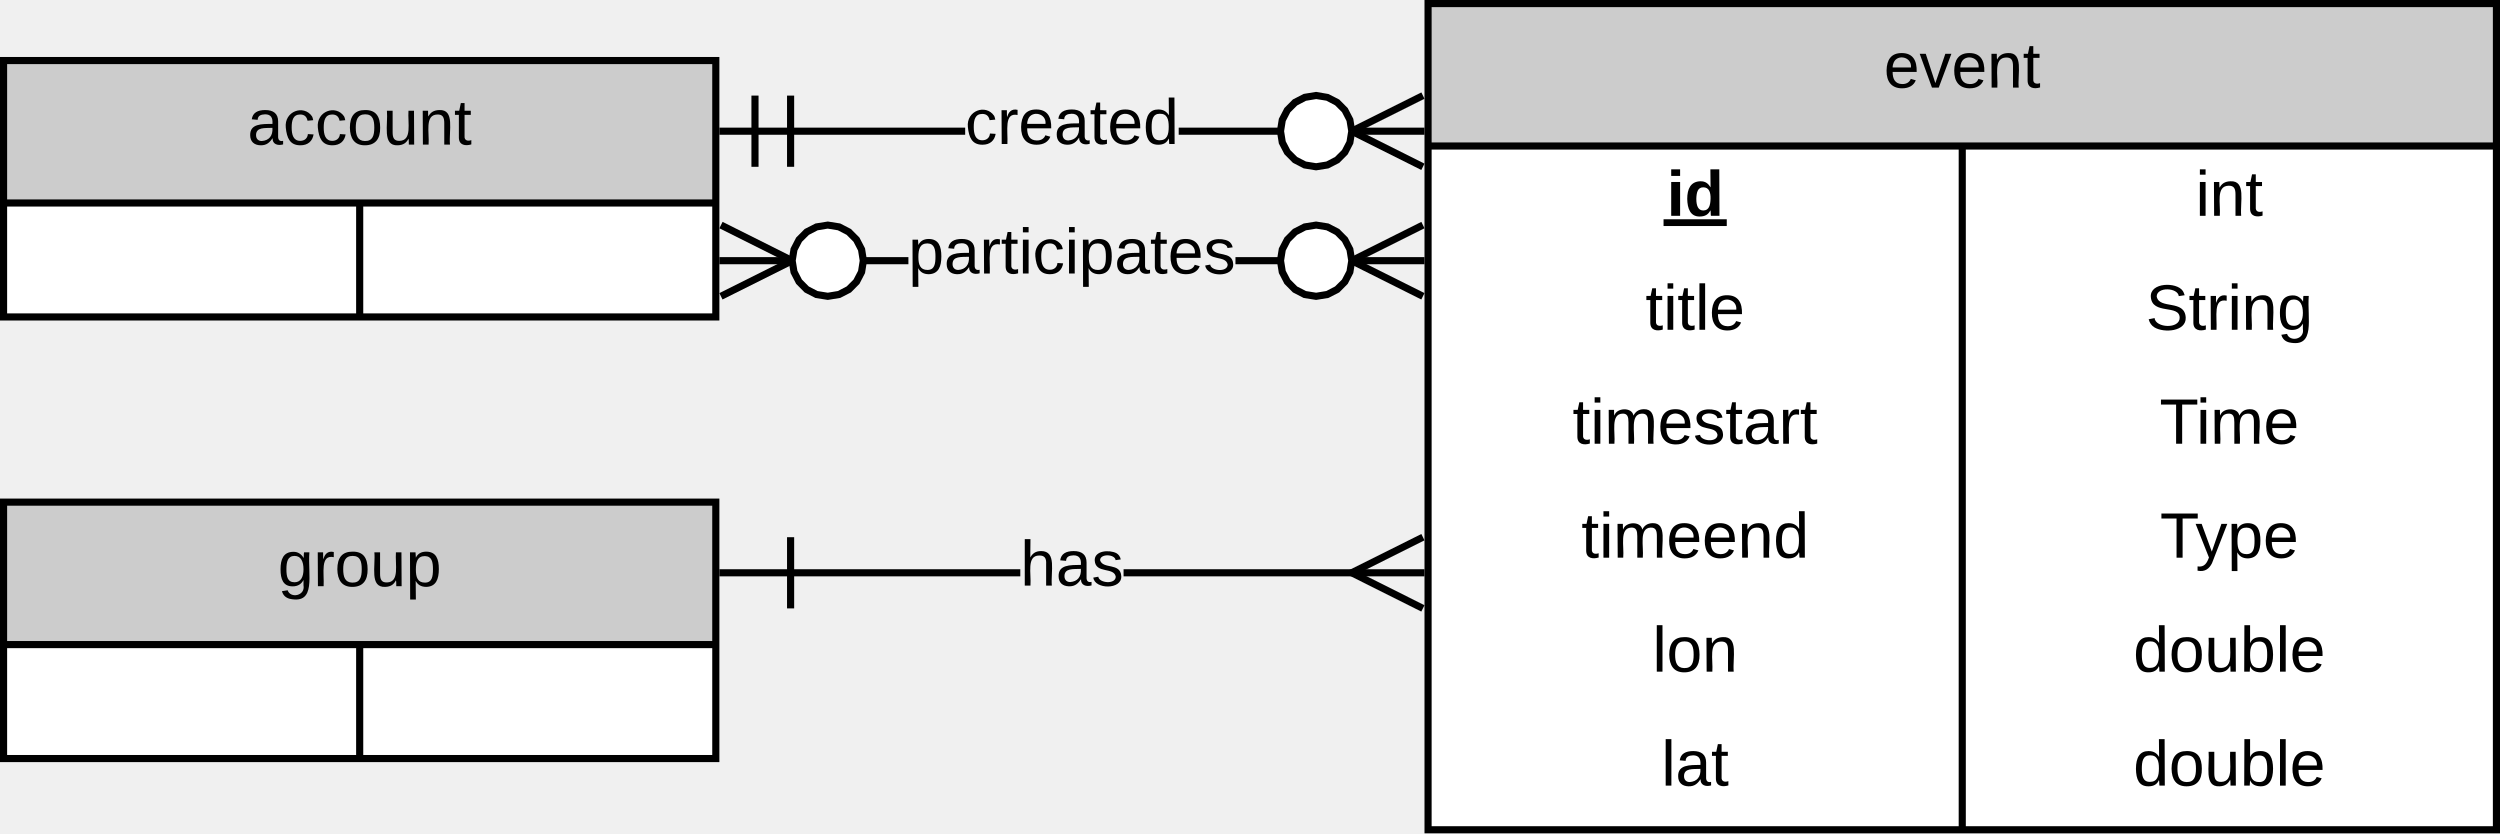
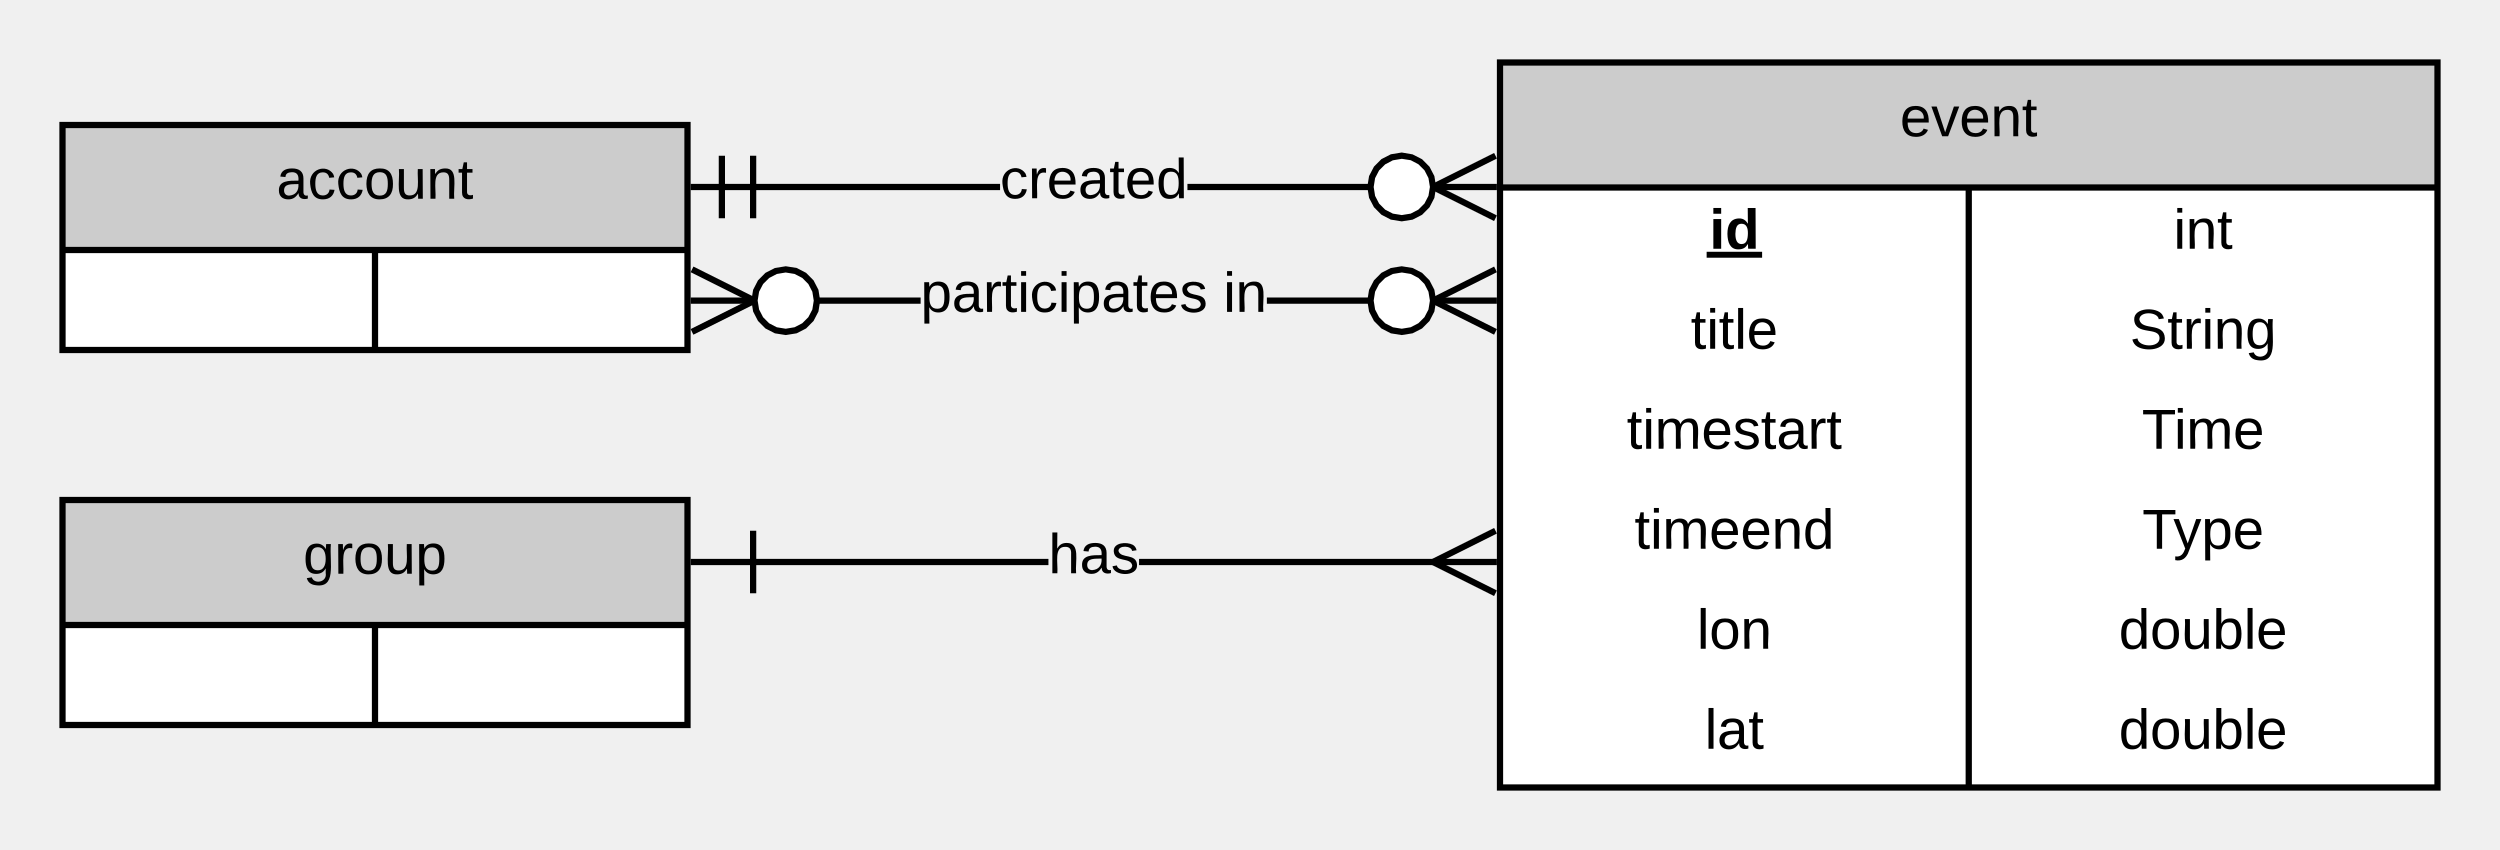
- <svg xmlns="http://www.w3.org/2000/svg" xmlns:ns1="lucid" xmlns:xlink="http://www.w3.org/1999/xlink" width="702" height="234" version="1.1" id="svg316">
-   <defs id="defs320" />
-   <g ns1:page-tab-id="i-k4c81HlthF" id="g314" transform="translate(-519,-539)">
-     <path d="m 920,540 h 300 V 772 H 920 Z" id="path2" style="fill:#ffffff" />
-     <path d="m 920,540 h 300 v 40 H 920 Z" id="path4" style="fill:#cccccc" />
-     <path d="m 920,540 h 300 V 772 H 920 Z m 0,40 h 300 m -150,0 v 192" id="path6" style="fill:none;stroke:#000000;stroke-width:2" />
-     <use xlink:href="#a" transform="translate(1048,563.6)" id="use8" x="0" y="0" width="100%" height="100%" />
-     <use xlink:href="#b" transform="translate(987.025,599.6)" id="use10" x="0" y="0" width="100%" height="100%" />
-     <use xlink:href="#c" transform="translate(1135.525,599.6)" id="use12" x="0" y="0" width="100%" height="100%" />
-     <use xlink:href="#d" transform="translate(981.05,631.6)" id="use14" x="0" y="0" width="100%" height="100%" />
-     <use xlink:href="#e" transform="translate(1121.55,631.6)" id="use16" x="0" y="0" width="100%" height="100%" />
-     <use xlink:href="#f" transform="translate(960.575,663.6)" id="use18" x="0" y="0" width="100%" height="100%" />
-     <use xlink:href="#g" transform="translate(1125.4,663.6)" id="use20" x="0" y="0" width="100%" height="100%" />
-     <use xlink:href="#h" transform="translate(963.05,695.6)" id="use22" x="0" y="0" width="100%" height="100%" />
-     <use xlink:href="#i" transform="translate(1125.525,695.6)" id="use24" x="0" y="0" width="100%" height="100%" />
-     <use xlink:href="#j" transform="translate(983.025,727.6)" id="use26" x="0" y="0" width="100%" height="100%" />
-     <use xlink:href="#k" transform="translate(1118.025,727.6)" id="use28" x="0" y="0" width="100%" height="100%" />
-     <use xlink:href="#l" transform="translate(985.525,759.6)" id="use30" x="0" y="0" width="100%" height="100%" />
-     <use xlink:href="#k" transform="translate(1118.025,759.6)" id="use32" x="0" y="0" width="100%" height="100%" />
-     <path d="M 790.02,576.84 H 721 v -2 h 69.02 z m 128.98,0 h -69.02 v -2 H 919 Z" id="path34" />
-     <path id="path36" d="" style="fill:#ffffff" />
-     <path d="m 732,585.84 h -2 v -20 h 2 z" id="path38" />
-     <path id="path40" d="" style="fill:#ffffff" />
-     <path d="m 742,585.84 h -2 v -20 h 2 z m 177,-19.11 -18.2,9.1 18.2,9.12 -0.9,1.78 -21.78,-10.9 21.8,-10.88 z" id="path42" />
-     <path d="m 891.7,566.35 2.76,1.42 2.16,2.16 1.42,2.75 0.5,3.16 -0.5,3.16 -1.42,2.75 -2.16,2.16 -2.75,1.43 -3.15,0.5 -3.16,-0.5 -2.75,-1.42 -2.17,-2.15 -1.42,-2.75 -0.5,-3.16 0.5,-3.16 1.42,-2.75 2.17,-2.16 2.74,-1.42 3.15,-0.5 z" id="path44" style="fill:#ffffff" />
-     <path d="m 892.03,565.4 3.03,1.55 2.38,2.4 1.56,3 0.54,3.33 -1,0.16 1,0.16 -0.54,3.32 -1.56,3.02 -2.38,2.4 -3.03,1.55 -3.48,0.55 -3.48,-0.56 -3.02,-1.57 -2.38,-2.4 -1.57,-3 -0.56,-3.5 0.56,-3.47 1.57,-3.02 2.38,-2.4 3.02,-1.55 3.48,-0.57 z m -6.32,1.9 -2.46,1.3 -1.94,1.93 -1.28,2.47 -0.45,2.84 0.45,2.84 1.28,2.47 1.94,1.94 2.47,1.27 2.85,0.46 2.85,-0.46 2.46,-1.28 1.95,-1.95 1.28,-2.47 0.46,-2.84 -0.46,-2.84 -1.27,-2.47 -1.94,-1.94 -2.46,-1.3 -2.85,-0.45 z" id="path46" />
-     <use xlink:href="#m" transform="translate(790.03,579.44)" id="use48" x="0" y="0" width="100%" height="100%" />
-     <path d="M 774.08,613.2 H 721 v -2 h 53.08 z m 144.92,0 h -53.08 v -2 H 919 Z" id="path50" />
-     <path d="m 743.68,612.2 -21.8,10.9 -0.88,-1.8 18.2,-9.1 -18.2,-9.1 0.9,-1.8 z" id="path52" />
-     <path d="m 754.6,602.7 2.75,1.43 2.17,2.16 1.42,2.74 0.5,3.16 -0.5,3.16 -1.42,2.75 -2.17,2.17 -2.74,1.42 -3.15,0.5 -3.16,-0.5 -2.76,-1.43 -2.16,-2.16 -1.42,-2.74 -0.5,-3.16 0.5,-3.16 1.42,-2.75 2.16,-2.17 2.75,-1.42 3.15,-0.5 z" id="path54" style="fill:#ffffff" />
-     <path d="m 754.93,601.75 3.02,1.56 2.38,2.4 1.57,3.02 0.53,3.32 -0.98,0.16 0.98,0.16 -0.53,3.32 -1.57,3.02 -2.38,2.4 -3.02,1.55 -3.48,0.56 -3.48,-0.55 -3.03,-1.56 -2.38,-2.4 -1.56,-3.02 -0.57,-3.48 0.57,-3.48 1.56,-3.02 2.38,-2.4 3.03,-1.55 3.48,-0.56 z m -6.33,1.92 -2.46,1.28 -1.95,1.94 -1.28,2.46 -0.46,2.84 0.46,2.84 1.27,2.47 1.94,1.95 2.46,1.28 2.85,0.46 2.84,-0.47 2.46,-1.28 1.94,-1.94 1.28,-2.46 0.45,-2.84 -0.45,-2.84 -1.28,-2.47 -1.94,-1.95 -2.47,-1.28 -2.85,-0.46 z m 170.4,-0.57 -18.2,9.1 18.2,9.1 -0.9,1.8 -21.78,-10.9 21.8,-10.9 z" id="path56" />
-     <path d="m 891.7,602.7 2.76,1.43 2.16,2.16 1.42,2.74 0.5,3.16 -0.5,3.16 -1.42,2.75 -2.16,2.17 -2.75,1.42 -3.15,0.5 -3.16,-0.5 -2.75,-1.43 -2.17,-2.16 -1.42,-2.74 -0.5,-3.16 0.5,-3.16 1.42,-2.75 2.17,-2.17 2.74,-1.42 3.15,-0.5 z" id="path58" style="fill:#ffffff" />
-     <path d="m 892.03,601.75 3.03,1.56 2.38,2.4 1.56,3.02 0.54,3.32 -1,0.16 1,0.16 -0.54,3.32 -1.56,3.02 -2.38,2.4 -3.03,1.55 -3.48,0.56 -3.48,-0.55 -3.02,-1.56 -2.38,-2.4 -1.57,-3.02 -0.56,-3.48 0.56,-3.48 1.57,-3.02 2.38,-2.4 3.02,-1.55 3.48,-0.56 z m -6.32,1.92 -2.46,1.28 -1.94,1.94 -1.28,2.46 -0.45,2.84 0.45,2.84 1.28,2.47 1.94,1.95 2.47,1.28 2.85,0.46 2.85,-0.47 2.46,-1.28 1.95,-1.94 1.28,-2.46 0.46,-2.84 -0.46,-2.84 -1.27,-2.47 -1.94,-1.95 -2.46,-1.28 -2.85,-0.46 z" id="path60" />
-     <use xlink:href="#n" transform="translate(774.08,615.8)" id="use62" x="0" y="0" width="100%" height="100%" />
-     <path d="M 805.5,700.84 H 721 v -2 h 84.5 z m 113.5,0 h -84.5 v -2 H 919 Z" id="path64" />
-     <path id="path66" d="" style="fill:#ffffff" />
-     <path d="m 742,709.84 h -2 v -20 h 2 z m 177,-19.11 -18.2,9.1 18.2,9.12 -0.9,1.78 -21.78,-10.9 21.8,-10.88 z" id="path68" />
-     <use xlink:href="#o" transform="translate(805.505,703.44)" id="use70" x="0" y="0" width="100%" height="100%" />
-     <path d="m 520,680 h 200 v 72 H 520 Z" id="path72" style="fill:#ffffff" />
-     <path d="m 520,680 h 200 v 40 H 520 Z" id="path74" style="fill:#cccccc" />
-     <path d="m 520,680 h 200 v 72 H 520 Z m 0,40 h 200 m -100,0 v 32" id="path76" style="fill:none;stroke:#000000;stroke-width:2" />
-     <use xlink:href="#p" transform="translate(597.025,703.6)" id="use78" x="0" y="0" width="100%" height="100%" />
-     <path d="m 520,556 h 200 v 72 H 520 Z" id="path80" style="fill:#ffffff" />
-     <path d="m 520,556 h 200 v 40 H 520 Z" id="path82" style="fill:#cccccc" />
-     <path d="m 520,556 h 200 v 72 H 520 Z m 0,40 h 200 m -100,0 v 32" id="path84" style="fill:none;stroke:#000000;stroke-width:2" />
-     <use xlink:href="#q" transform="translate(588.5,579.6)" id="use86" x="0" y="0" width="100%" height="100%" />
-     <defs id="defs312">
-       <path d="m 100,-194 c 63,0 86,42 84,106 H 49 c 0,40 14,67 53,68 26,1 43,-12 49,-29 l 28,8 C 168,-13 142,4 102,4 44,4 14,-33 15,-96 c 1,-61 26,-98 85,-98 z m 52,81 c 6,-60 -76,-77 -97,-28 -3,7 -6,17 -6,28 h 103" id="r" />
-       <path d="M 108,0 H 70 L 1,-190 h 34 l 54,165 56,-165 h 34" id="s" />
-       <path d="m 117,-194 c 89,-4 53,116 60,194 h -32 v -121 c 0,-31 -8,-49 -39,-48 C 34,-167 62,-67 57,0 H 25 l -1,-190 h 30 c 1,10 -1,24 2,32 11,-22 29,-35 61,-36" id="t" />
-       <path d="m 59,-47 c -2,24 18,29 38,22 V -1 C 64,9 27,4 27,-40 V -167 H 5 v -23 h 24 l 9,-43 h 21 v 43 h 35 v 23 H 59 v 120" id="u" />
+ <svg xmlns="http://www.w3.org/2000/svg" xmlns:ns1="lucid" xmlns:xlink="http://www.w3.org/1999/xlink" width="800" height="272">
+   <g transform="translate(-440 -520)" ns1:page-tab-id="i-k4c81HlthF">
+     <path d="M920 540h300v232H920z" fill="#fff" />
+     <path d="M920 540h300v40H920z" fill="#ccc" />
+     <path d="M920 540h300v232H920zM920 580h300M1070 580v192" stroke="#000" stroke-width="2" fill="none" />
+     <use xlink:href="#a" transform="matrix(1,0,0,1,930,540) translate(118 23.6)" />
+     <use xlink:href="#b" transform="matrix(1,0,0,1,925,582.5) translate(62.025 17.1)" />
+     <use xlink:href="#c" transform="matrix(1,0,0,1,1075,582.5) translate(60.525 17.1)" />
+     <use xlink:href="#d" transform="matrix(1,0,0,1,925,614.5) translate(56.05 17.1)" />
+     <use xlink:href="#e" transform="matrix(1,0,0,1,1075,614.5) translate(46.55 17.1)" />
+     <use xlink:href="#f" transform="matrix(1,0,0,1,925,646.5) translate(35.575 17.1)" />
+     <use xlink:href="#g" transform="matrix(1,0,0,1,1075,646.5) translate(50.4 17.1)" />
+     <use xlink:href="#h" transform="matrix(1,0,0,1,925,678.5) translate(38.05 17.1)" />
+     <use xlink:href="#i" transform="matrix(1,0,0,1,1075,678.5) translate(50.525 17.1)" />
+     <use xlink:href="#j" transform="matrix(1,0,0,1,925,710.5) translate(58.025 17.1)" />
+     <use xlink:href="#k" transform="matrix(1,0,0,1,1075,710.5) translate(43.025 17.1)" />
+     <use xlink:href="#l" transform="matrix(1,0,0,1,925,742.5) translate(60.525 17.1)" />
+     <use xlink:href="#k" transform="matrix(1,0,0,1,1075,742.5) translate(43.025 17.1)" />
+     <path d="M760.02 580.84H661v-2h99.02zm158.98 0h-99.02v-2H919z" />
+     <path fill="#fff" />
+     <path d="M672 589.84h-2v-20h2z" />
+     <path fill="#fff" />
+     <path d="M682 589.84h-2v-20h2zM919 570.73l-18.2 9.1 18.2 9.12-.9 1.78-21.78-10.9 21.8-10.88z" />
+     <path d="M891.7 570.35l2.76 1.42 2.16 2.16 1.42 2.75.5 3.16-.5 3.16-1.42 2.75-2.16 2.16-2.75 1.43-3.15.5-3.16-.5-2.75-1.42-2.17-2.15-1.42-2.75-.5-3.16.5-3.16 1.42-2.75 2.17-2.16 2.74-1.42 3.15-.5z" fill="#fff" />
+     <path d="M892.03 569.4l3.03 1.55 2.38 2.4 1.56 3 .54 3.33-1 .16 1 .16-.54 3.32-1.56 3.02-2.38 2.4-3.03 1.55-3.48.55-3.48-.56-3.02-1.57-2.38-2.4-1.57-3-.56-3.5.56-3.47 1.57-3.02 2.38-2.4 3.02-1.55 3.48-.57zm-6.32 1.9l-2.46 1.3-1.94 1.93-1.28 2.47-.45 2.84.45 2.84 1.28 2.47 1.94 1.94 2.47 1.27 2.85.46 2.85-.46 2.46-1.28 1.95-1.95 1.28-2.47.46-2.84-.46-2.84-1.27-2.47-1.94-1.94-2.46-1.3-2.85-.45z" />
+     <use xlink:href="#m" transform="matrix(1,0,0,1,760.025,569.04) translate(0.005 14.4)" />
+     <path d="M734.6 617.2H661v-2h73.6zm184.4 0h-73.6v-2H919z" />
+     <path d="M683.68 616.2l-21.8 10.9-.88-1.8 18.2-9.1-18.2-9.1.9-1.8z" />
+     <path d="M694.6 606.7l2.75 1.43 2.17 2.16 1.42 2.74.5 3.16-.5 3.16-1.42 2.75-2.17 2.17-2.74 1.42-3.15.5-3.16-.5-2.76-1.43-2.16-2.16-1.42-2.74-.5-3.16.5-3.16 1.42-2.75 2.16-2.17 2.75-1.42 3.15-.5z" fill="#fff" />
+     <path d="M694.93 605.75l3.02 1.56 2.38 2.4 1.57 3.02.53 3.32-.98.16.98.16-.53 3.32-1.57 3.02-2.38 2.4-3.02 1.55-3.48.56-3.48-.55-3.03-1.56-2.38-2.4-1.56-3.02-.57-3.48.57-3.48 1.56-3.02 2.38-2.4 3.03-1.55 3.48-.56zm-6.33 1.92l-2.46 1.28-1.95 1.94-1.28 2.46-.46 2.84.46 2.84 1.27 2.47 1.94 1.95 2.46 1.28 2.85.46 2.84-.47 2.46-1.28 1.94-1.94 1.28-2.46.45-2.84-.45-2.84-1.28-2.47-1.94-1.95-2.47-1.28-2.85-.46zM919 607.1l-18.2 9.1 18.2 9.1-.9 1.8-21.78-10.9 21.8-10.9z" />
+     <path d="M891.7 606.7l2.76 1.43 2.16 2.16 1.42 2.74.5 3.16-.5 3.16-1.42 2.75-2.16 2.17-2.75 1.42-3.15.5-3.16-.5-2.75-1.43-2.17-2.16-1.42-2.74-.5-3.16.5-3.16 1.42-2.75 2.17-2.17 2.74-1.42 3.15-.5z" fill="#fff" />
+     <path d="M892.03 605.75l3.03 1.56 2.38 2.4 1.56 3.02.54 3.32-1 .16 1 .16-.54 3.32-1.56 3.02-2.38 2.4-3.03 1.55-3.48.56-3.48-.55-3.02-1.56-2.38-2.4-1.57-3.02-.56-3.48.56-3.48 1.57-3.02 2.38-2.4 3.02-1.55 3.48-.56zm-6.32 1.92l-2.46 1.28-1.94 1.94-1.28 2.46-.45 2.84.45 2.84 1.28 2.47 1.94 1.95 2.47 1.28 2.85.46 2.85-.47 2.46-1.28 1.95-1.94 1.28-2.46.46-2.84-.46-2.84-1.27-2.47-1.94-1.95-2.46-1.28-2.85-.46z" />
+     <use xlink:href="#n" transform="matrix(1,0,0,1,734.6,605.4) translate(0.005 14.4)" />
+     <use xlink:href="#o" transform="matrix(1,0,0,1,734.6,605.4) translate(96.855 14.4)" />
+     <path d="M775.5 700.84H661v-2h114.5zm143.5 0H804.5v-2H919z" />
+     <path fill="#fff" />
+     <path d="M682 709.84h-2v-20h2zM919 690.73l-18.2 9.1 18.2 9.12-.9 1.78-21.78-10.9 21.8-10.88z" />
+     <use xlink:href="#p" transform="matrix(1,0,0,1,775.5,689.04) translate(0.005 14.4)" />
+     <path d="M460 680h200v72H460z" fill="#fff" />
+     <path d="M460 680h200v40H460z" fill="#ccc" />
+     <path d="M460 680h200v72H460zM460 720h200M560 720v32" stroke="#000" stroke-width="2" fill="none" />
+     <use xlink:href="#q" transform="matrix(1,0,0,1,470,680) translate(67.025 23.6)" />
+     <path d="M460 560h200v72H460z" fill="#fff" />
+     <path d="M460 560h200v40H460z" fill="#ccc" />
+     <path d="M460 560h200v72H460zM460 600h200M560 600v32" stroke="#000" stroke-width="2" fill="none" />
+     <use xlink:href="#r" transform="matrix(1,0,0,1,470,560) translate(58.5 23.6)" />
+     <defs>
+       <path d="M100-194c63 0 86 42 84 106H49c0 40 14 67 53 68 26 1 43-12 49-29l28 8c-11 28-37 45-77 45C44 4 14-33 15-96c1-61 26-98 85-98zm52 81c6-60-76-77-97-28-3 7-6 17-6 28h103" id="s" />
+       <path d="M108 0H70L1-190h34L89-25l56-165h34" id="t" />
+       <path d="M117-194c89-4 53 116 60 194h-32v-121c0-31-8-49-39-48C34-167 62-67 57 0H25l-1-190h30c1 10-1 24 2 32 11-22 29-35 61-36" id="u" />
+       <path d="M59-47c-2 24 18 29 38 22v24C64 9 27 4 27-40v-127H5v-23h24l9-43h21v43h35v23H59v120" id="v" />
      <g id="a">
-         <use transform="scale(0.05)" xlink:href="#r" id="use92" x="0" y="0" width="100%" height="100%" />
-         <use transform="matrix(0.05,0,0,0.05,10,0)" xlink:href="#s" id="use94" x="0" y="0" width="100%" height="100%" />
-         <use transform="matrix(0.05,0,0,0.05,19,0)" xlink:href="#r" id="use96" x="0" y="0" width="100%" height="100%" />
-         <use transform="matrix(0.05,0,0,0.05,29,0)" xlink:href="#t" id="use98" x="0" y="0" width="100%" height="100%" />
-         <use transform="matrix(0.05,0,0,0.05,39,0)" xlink:href="#u" id="use100" x="0" y="0" width="100%" height="100%" />
-       </g>
-       <path d="m 25,-224 v -37 h 50 v 37 z M 25,0 V -190 H 75 V 0 H 25" id="v" />
-       <path d="m 88,-194 c 31,-1 46,15 58,34 l -1,-101 h 50 l 1,261 h -48 c -2,-10 0,-23 -3,-31 C 134,-8 116,4 84,4 32,4 16,-41 15,-95 c 0,-56 19,-97 73,-99 z m 17,164 c 33,0 40,-30 41,-66 1,-37 -9,-64 -41,-64 -32,0 -38,30 -39,65 0,43 13,65 39,65" id="w" />
+         <use transform="matrix(0.05,0,0,0.05,0,0)" xlink:href="#s" />
+         <use transform="matrix(0.05,0,0,0.05,10,0)" xlink:href="#t" />
+         <use transform="matrix(0.05,0,0,0.05,19,0)" xlink:href="#s" />
+         <use transform="matrix(0.05,0,0,0.05,29,0)" xlink:href="#u" />
+         <use transform="matrix(0.05,0,0,0.05,39,0)" xlink:href="#v" />
+       </g>
+       <path d="M25-224v-37h50v37H25zM25 0v-190h50V0H25" id="w" />
+       <path d="M88-194c31-1 46 15 58 34l-1-101h50l1 261h-48c-2-10 0-23-3-31C134-8 116 4 84 4 32 4 16-41 15-95c0-56 19-97 73-99zm17 164c33 0 40-30 41-66 1-37-9-64-41-64s-38 30-39 65c0 43 13 65 39 65" id="x" />
      <g id="b">
-         <use transform="scale(0.05)" xlink:href="#v" id="use105" x="0" y="0" width="100%" height="100%" />
-         <use transform="matrix(0.05,0,0,0.05,5,0)" xlink:href="#w" id="use107" x="0" y="0" width="100%" height="100%" />
-         <path d="m -0.9,0.97 h 17.75 v 1.9 H -0.9 Z" id="path109" />
-       </g>
-       <path d="m 24,-231 v -30 h 32 v 30 z M 24,0 V -190 H 56 V 0 H 24" id="x" />
+         <use transform="matrix(0.05,0,0,0.05,0,0)" xlink:href="#w" />
+         <use transform="matrix(0.05,0,0,0.05,5,0)" xlink:href="#x" />
+         <path d="M-.9.97h17.75v1.9H-.9z" />
+       </g>
+       <path d="M24-231v-30h32v30H24zM24 0v-190h32V0H24" id="y" />
      <g id="c">
-         <use transform="scale(0.05)" xlink:href="#x" id="use113" x="0" y="0" width="100%" height="100%" />
-         <use transform="matrix(0.05,0,0,0.05,3.95,0)" xlink:href="#t" id="use115" x="0" y="0" width="100%" height="100%" />
-         <use transform="matrix(0.05,0,0,0.05,13.95,0)" xlink:href="#u" id="use117" x="0" y="0" width="100%" height="100%" />
-       </g>
-       <path d="M 24,0 V -261 H 56 V 0 H 24" id="y" />
+         <use transform="matrix(0.05,0,0,0.05,0,0)" xlink:href="#y" />
+         <use transform="matrix(0.05,0,0,0.05,3.95,0)" xlink:href="#u" />
+         <use transform="matrix(0.05,0,0,0.05,13.95,0)" xlink:href="#v" />
+       </g>
+       <path d="M24 0v-261h32V0H24" id="z" />
      <g id="d">
-         <use transform="scale(0.05)" xlink:href="#u" id="use121" x="0" y="0" width="100%" height="100%" />
-         <use transform="matrix(0.05,0,0,0.05,5,0)" xlink:href="#x" id="use123" x="0" y="0" width="100%" height="100%" />
-         <use transform="matrix(0.05,0,0,0.05,8.95,0)" xlink:href="#u" id="use125" x="0" y="0" width="100%" height="100%" />
-         <use transform="matrix(0.05,0,0,0.05,13.95,0)" xlink:href="#y" id="use127" x="0" y="0" width="100%" height="100%" />
-         <use transform="matrix(0.05,0,0,0.05,17.9,0)" xlink:href="#r" id="use129" x="0" y="0" width="100%" height="100%" />
-       </g>
-       <path d="m 185,-189 c -5,-48 -123,-54 -124,2 14,75 158,14 163,119 C 227,10 103,19 49,-13 32,-23 21,-39 16,-59 l 33,-7 c 5,56 141,63 141,-1 0,-78 -155,-14 -162,-118 -5,-82 145,-84 179,-34 5,7 8,16 11,25" id="z" />
-       <path d="M 114,-163 C 36,-179 61,-72 57,0 H 25 l -1,-190 h 30 c 1,12 -1,29 2,39 6,-27 23,-49 58,-41 v 29" id="A" />
-       <path d="M 177,-190 C 167,-65 218,103 67,71 44,65 29,51 23,28 L 55,23 C 70,70 155,55 144,-5 V -35 C 133,-14 115,1 83,1 29,1 15,-40 15,-95 c 0,-56 16,-97 71,-98 29,-1 48,16 59,35 1,-10 0,-23 2,-32 z M 94,-22 c 36,0 50,-32 50,-73 0,-42 -14,-75 -50,-75 -39,0 -46,34 -46,75 0,41 6,73 46,73" id="B" />
+         <use transform="matrix(0.05,0,0,0.05,0,0)" xlink:href="#v" />
+         <use transform="matrix(0.05,0,0,0.05,5,0)" xlink:href="#y" />
+         <use transform="matrix(0.05,0,0,0.05,8.95,0)" xlink:href="#v" />
+         <use transform="matrix(0.05,0,0,0.05,13.95,0)" xlink:href="#z" />
+         <use transform="matrix(0.05,0,0,0.05,17.9,0)" xlink:href="#s" />
+       </g>
+       <path d="M185-189c-5-48-123-54-124 2 14 75 158 14 163 119 3 78-121 87-175 55-17-10-28-26-33-46l33-7c5 56 141 63 141-1 0-78-155-14-162-118-5-82 145-84 179-34 5 7 8 16 11 25" id="A" />
+       <path d="M114-163C36-179 61-72 57 0H25l-1-190h30c1 12-1 29 2 39 6-27 23-49 58-41v29" id="B" />
+       <path d="M177-190C167-65 218 103 67 71c-23-6-38-20-44-43l32-5c15 47 100 32 89-28v-30C133-14 115 1 83 1 29 1 15-40 15-95c0-56 16-97 71-98 29-1 48 16 59 35 1-10 0-23 2-32h30zM94-22c36 0 50-32 50-73 0-42-14-75-50-75-39 0-46 34-46 75s6 73 46 73" id="C" />
      <g id="e">
-         <use transform="scale(0.05)" xlink:href="#z" id="use135" x="0" y="0" width="100%" height="100%" />
-         <use transform="matrix(0.05,0,0,0.05,12,0)" xlink:href="#u" id="use137" x="0" y="0" width="100%" height="100%" />
-         <use transform="matrix(0.05,0,0,0.05,17,0)" xlink:href="#A" id="use139" x="0" y="0" width="100%" height="100%" />
-         <use transform="matrix(0.05,0,0,0.05,22.95,0)" xlink:href="#x" id="use141" x="0" y="0" width="100%" height="100%" />
-         <use transform="matrix(0.05,0,0,0.05,26.9,0)" xlink:href="#t" id="use143" x="0" y="0" width="100%" height="100%" />
-         <use transform="matrix(0.05,0,0,0.05,36.9,0)" xlink:href="#B" id="use145" x="0" y="0" width="100%" height="100%" />
-       </g>
-       <path d="m 210,-169 c -67,3 -38,105 -44,169 h -31 v -121 c 0,-29 -5,-50 -35,-48 C 34,-165 62,-65 56,0 H 25 l -1,-190 h 30 c 1,10 -1,24 2,32 10,-44 99,-50 107,0 11,-21 27,-35 58,-36 85,-2 47,119 55,194 h -31 v -121 c 0,-29 -5,-49 -35,-48" id="C" />
-       <path d="m 135,-143 c -3,-34 -86,-38 -87,0 15,53 115,12 119,90 4,78 -150,74 -157,8 l 28,-5 c 4,36 97,45 98,0 -10,-56 -113,-15 -118,-90 -4,-57 82,-63 122,-42 12,7 21,19 24,35" id="D" />
-       <path d="M 141,-36 C 126,-15 110,5 73,4 37,3 15,-17 15,-53 c -1,-64 63,-63 125,-63 3,-35 -9,-54 -41,-54 -24,1 -41,7 -42,31 l -33,-3 c 5,-37 33,-52 76,-52 45,0 72,20 72,64 v 82 c -1,20 7,32 28,27 V -1 C 169,8 139,-3 141,-36 Z M 48,-53 c 0,20 12,33 32,33 41,-3 63,-29 60,-74 -43,2 -92,-5 -92,41" id="E" />
+         <use transform="matrix(0.05,0,0,0.05,0,0)" xlink:href="#A" />
+         <use transform="matrix(0.05,0,0,0.05,12,0)" xlink:href="#v" />
+         <use transform="matrix(0.05,0,0,0.05,17,0)" xlink:href="#B" />
+         <use transform="matrix(0.05,0,0,0.05,22.95,0)" xlink:href="#y" />
+         <use transform="matrix(0.05,0,0,0.05,26.9,0)" xlink:href="#u" />
+         <use transform="matrix(0.05,0,0,0.05,36.9,0)" xlink:href="#C" />
+       </g>
+       <path d="M210-169c-67 3-38 105-44 169h-31v-121c0-29-5-50-35-48C34-165 62-65 56 0H25l-1-190h30c1 10-1 24 2 32 10-44 99-50 107 0 11-21 27-35 58-36 85-2 47 119 55 194h-31v-121c0-29-5-49-35-48" id="D" />
+       <path d="M135-143c-3-34-86-38-87 0 15 53 115 12 119 90S17 21 10-45l28-5c4 36 97 45 98 0-10-56-113-15-118-90-4-57 82-63 122-42 12 7 21 19 24 35" id="E" />
+       <path d="M141-36C126-15 110 5 73 4 37 3 15-17 15-53c-1-64 63-63 125-63 3-35-9-54-41-54-24 1-41 7-42 31l-33-3c5-37 33-52 76-52 45 0 72 20 72 64v82c-1 20 7 32 28 27v20c-31 9-61-2-59-35zM48-53c0 20 12 33 32 33 41-3 63-29 60-74-43 2-92-5-92 41" id="F" />
      <g id="f">
-         <use transform="scale(0.05)" xlink:href="#u" id="use151" x="0" y="0" width="100%" height="100%" />
-         <use transform="matrix(0.05,0,0,0.05,5,0)" xlink:href="#x" id="use153" x="0" y="0" width="100%" height="100%" />
-         <use transform="matrix(0.05,0,0,0.05,8.95,0)" xlink:href="#C" id="use155" x="0" y="0" width="100%" height="100%" />
-         <use transform="matrix(0.05,0,0,0.05,23.9,0)" xlink:href="#r" id="use157" x="0" y="0" width="100%" height="100%" />
-         <use transform="matrix(0.05,0,0,0.05,33.9,0)" xlink:href="#D" id="use159" x="0" y="0" width="100%" height="100%" />
-         <use transform="matrix(0.05,0,0,0.05,42.9,0)" xlink:href="#u" id="use161" x="0" y="0" width="100%" height="100%" />
-         <use transform="matrix(0.05,0,0,0.05,47.9,0)" xlink:href="#E" id="use163" x="0" y="0" width="100%" height="100%" />
-         <use transform="matrix(0.05,0,0,0.05,57.9,0)" xlink:href="#A" id="use165" x="0" y="0" width="100%" height="100%" />
-         <use transform="matrix(0.05,0,0,0.05,63.85,0)" xlink:href="#u" id="use167" x="0" y="0" width="100%" height="100%" />
-       </g>
-       <path d="M 127,-220 V 0 H 93 V -220 H 8 v -28 h 204 v 28 h -85" id="F" />
+         <use transform="matrix(0.05,0,0,0.05,0,0)" xlink:href="#v" />
+         <use transform="matrix(0.05,0,0,0.05,5,0)" xlink:href="#y" />
+         <use transform="matrix(0.05,0,0,0.05,8.95,0)" xlink:href="#D" />
+         <use transform="matrix(0.05,0,0,0.05,23.9,0)" xlink:href="#s" />
+         <use transform="matrix(0.05,0,0,0.05,33.9,0)" xlink:href="#E" />
+         <use transform="matrix(0.05,0,0,0.05,42.9,0)" xlink:href="#v" />
+         <use transform="matrix(0.05,0,0,0.05,47.9,0)" xlink:href="#F" />
+         <use transform="matrix(0.05,0,0,0.05,57.9,0)" xlink:href="#B" />
+         <use transform="matrix(0.05,0,0,0.05,63.85,0)" xlink:href="#v" />
+       </g>
+       <path d="M127-220V0H93v-220H8v-28h204v28h-85" id="G" />
      <g id="g">
-         <use transform="scale(0.05)" xlink:href="#F" id="use171" x="0" y="0" width="100%" height="100%" />
-         <use transform="matrix(0.05,0,0,0.05,10.3,0)" xlink:href="#x" id="use173" x="0" y="0" width="100%" height="100%" />
-         <use transform="matrix(0.05,0,0,0.05,14.25,0)" xlink:href="#C" id="use175" x="0" y="0" width="100%" height="100%" />
-         <use transform="matrix(0.05,0,0,0.05,29.2,0)" xlink:href="#r" id="use177" x="0" y="0" width="100%" height="100%" />
-       </g>
-       <path d="m 85,-194 c 31,0 48,13 60,33 l -1,-100 h 32 l 1,261 h -30 c -2,-10 0,-23 -3,-31 C 134,-8 116,4 85,4 32,4 16,-35 15,-94 c 0,-66 23,-100 70,-100 z m 9,24 c -40,0 -46,34 -46,75 0,40 6,74 45,74 42,0 51,-32 51,-76 0,-42 -9,-74 -50,-73" id="G" />
+         <use transform="matrix(0.05,0,0,0.05,0,0)" xlink:href="#G" />
+         <use transform="matrix(0.05,0,0,0.05,10.3,0)" xlink:href="#y" />
+         <use transform="matrix(0.05,0,0,0.05,14.25,0)" xlink:href="#D" />
+         <use transform="matrix(0.05,0,0,0.05,29.2,0)" xlink:href="#s" />
+       </g>
+       <path d="M85-194c31 0 48 13 60 33l-1-100h32l1 261h-30c-2-10 0-23-3-31C134-8 116 4 85 4 32 4 16-35 15-94c0-66 23-100 70-100zm9 24c-40 0-46 34-46 75 0 40 6 74 45 74 42 0 51-32 51-76 0-42-9-74-50-73" id="H" />
      <g id="h">
-         <use transform="scale(0.05)" xlink:href="#u" id="use181" x="0" y="0" width="100%" height="100%" />
-         <use transform="matrix(0.05,0,0,0.05,5,0)" xlink:href="#x" id="use183" x="0" y="0" width="100%" height="100%" />
-         <use transform="matrix(0.05,0,0,0.05,8.95,0)" xlink:href="#C" id="use185" x="0" y="0" width="100%" height="100%" />
-         <use transform="matrix(0.05,0,0,0.05,23.9,0)" xlink:href="#r" id="use187" x="0" y="0" width="100%" height="100%" />
-         <use transform="matrix(0.05,0,0,0.05,33.9,0)" xlink:href="#r" id="use189" x="0" y="0" width="100%" height="100%" />
-         <use transform="matrix(0.05,0,0,0.05,43.9,0)" xlink:href="#t" id="use191" x="0" y="0" width="100%" height="100%" />
-         <use transform="matrix(0.05,0,0,0.05,53.9,0)" xlink:href="#G" id="use193" x="0" y="0" width="100%" height="100%" />
-       </g>
-       <path d="M 179,-190 93,31 C 79,59 56,82 12,73 V 49 C 51,55 65,29 76,-1 L 1,-190 h 34 l 57,156 54,-156 h 33" id="H" />
-       <path d="m 115,-194 c 55,1 70,41 70,98 C 185,-39 169,2 115,4 84,4 66,-9 55,-30 L 56,75 H 24 l -1,-265 h 31 l 2,30 c 10,-21 28,-34 59,-34 z m -8,174 c 40,0 45,-34 45,-75 0,-41 -6,-73 -45,-74 -42,0 -51,32 -51,76 0,43 10,73 51,73" id="I" />
+         <use transform="matrix(0.05,0,0,0.05,0,0)" xlink:href="#v" />
+         <use transform="matrix(0.05,0,0,0.05,5,0)" xlink:href="#y" />
+         <use transform="matrix(0.05,0,0,0.05,8.95,0)" xlink:href="#D" />
+         <use transform="matrix(0.05,0,0,0.05,23.9,0)" xlink:href="#s" />
+         <use transform="matrix(0.05,0,0,0.05,33.9,0)" xlink:href="#s" />
+         <use transform="matrix(0.05,0,0,0.05,43.9,0)" xlink:href="#u" />
+         <use transform="matrix(0.05,0,0,0.05,53.9,0)" xlink:href="#H" />
+       </g>
+       <path d="M179-190L93 31C79 59 56 82 12 73V49c39 6 53-20 64-50L1-190h34L92-34l54-156h33" id="I" />
+       <path d="M115-194c55 1 70 41 70 98S169 2 115 4C84 4 66-9 55-30l1 105H24l-1-265h31l2 30c10-21 28-34 59-34zm-8 174c40 0 45-34 45-75s-6-73-45-74c-42 0-51 32-51 76 0 43 10 73 51 73" id="J" />
      <g id="i">
-         <use transform="scale(0.05)" xlink:href="#F" id="use198" x="0" y="0" width="100%" height="100%" />
-         <use transform="matrix(0.05,0,0,0.05,9.95,0)" xlink:href="#H" id="use200" x="0" y="0" width="100%" height="100%" />
-         <use transform="matrix(0.05,0,0,0.05,18.95,0)" xlink:href="#I" id="use202" x="0" y="0" width="100%" height="100%" />
-         <use transform="matrix(0.05,0,0,0.05,28.95,0)" xlink:href="#r" id="use204" x="0" y="0" width="100%" height="100%" />
-       </g>
-       <path d="m 100,-194 c 62,-1 85,37 85,99 1,63 -27,99 -86,99 -59,0 -83,-39 -84,-99 0,-66 28,-99 85,-99 z m -1,174 c 44,1 53,-31 53,-75 0,-43 -8,-75 -51,-75 -43,0 -53,32 -53,75 0,43 10,74 51,75" id="J" />
+         <use transform="matrix(0.05,0,0,0.05,0,0)" xlink:href="#G" />
+         <use transform="matrix(0.05,0,0,0.05,9.95,0)" xlink:href="#I" />
+         <use transform="matrix(0.05,0,0,0.05,18.95,0)" xlink:href="#J" />
+         <use transform="matrix(0.05,0,0,0.05,28.95,0)" xlink:href="#s" />
+       </g>
+       <path d="M100-194c62-1 85 37 85 99 1 63-27 99-86 99S16-35 15-95c0-66 28-99 85-99zM99-20c44 1 53-31 53-75 0-43-8-75-51-75s-53 32-53 75 10 74 51 75" id="K" />
      <g id="j">
-         <use transform="scale(0.05)" xlink:href="#y" id="use208" x="0" y="0" width="100%" height="100%" />
-         <use transform="matrix(0.05,0,0,0.05,3.95,0)" xlink:href="#J" id="use210" x="0" y="0" width="100%" height="100%" />
-         <use transform="matrix(0.05,0,0,0.05,13.95,0)" xlink:href="#t" id="use212" x="0" y="0" width="100%" height="100%" />
-       </g>
-       <path d="M 84,4 C -5,8 30,-112 23,-190 h 32 v 120 c 0,31 7,50 39,49 72,-2 45,-101 50,-169 h 31 l 1,190 h -30 c -1,-10 1,-25 -2,-33 -11,22 -28,36 -60,37" id="K" />
-       <path d="m 115,-194 c 53,0 69,39 70,98 C 185,-30 162,4 115,4 84,3 66,-7 56,-30 L 54,0 H 23 l 1,-261 h 32 v 101 c 10,-23 28,-34 59,-34 z m -8,174 c 40,0 45,-34 45,-75 0,-40 -5,-75 -45,-74 -42,0 -51,32 -51,76 0,43 10,73 51,73" id="L" />
+         <use transform="matrix(0.05,0,0,0.05,0,0)" xlink:href="#z" />
+         <use transform="matrix(0.05,0,0,0.05,3.95,0)" xlink:href="#K" />
+         <use transform="matrix(0.05,0,0,0.05,13.95,0)" xlink:href="#u" />
+       </g>
+       <path d="M84 4C-5 8 30-112 23-190h32v120c0 31 7 50 39 49 72-2 45-101 50-169h31l1 190h-30c-1-10 1-25-2-33-11 22-28 36-60 37" id="L" />
+       <path d="M115-194c53 0 69 39 70 98 0 66-23 100-70 100C84 3 66-7 56-30L54 0H23l1-261h32v101c10-23 28-34 59-34zm-8 174c40 0 45-34 45-75 0-40-5-75-45-74-42 0-51 32-51 76 0 43 10 73 51 73" id="M" />
      <g id="k">
-         <use transform="scale(0.05)" xlink:href="#G" id="use217" x="0" y="0" width="100%" height="100%" />
-         <use transform="matrix(0.05,0,0,0.05,10,0)" xlink:href="#J" id="use219" x="0" y="0" width="100%" height="100%" />
-         <use transform="matrix(0.05,0,0,0.05,20,0)" xlink:href="#K" id="use221" x="0" y="0" width="100%" height="100%" />
-         <use transform="matrix(0.05,0,0,0.05,30,0)" xlink:href="#L" id="use223" x="0" y="0" width="100%" height="100%" />
-         <use transform="matrix(0.05,0,0,0.05,40,0)" xlink:href="#y" id="use225" x="0" y="0" width="100%" height="100%" />
-         <use transform="matrix(0.05,0,0,0.05,43.95,0)" xlink:href="#r" id="use227" x="0" y="0" width="100%" height="100%" />
+         <use transform="matrix(0.05,0,0,0.05,0,0)" xlink:href="#H" />
+         <use transform="matrix(0.05,0,0,0.05,10,0)" xlink:href="#K" />
+         <use transform="matrix(0.05,0,0,0.05,20,0)" xlink:href="#L" />
+         <use transform="matrix(0.05,0,0,0.05,30,0)" xlink:href="#M" />
+         <use transform="matrix(0.05,0,0,0.05,40,0)" xlink:href="#z" />
+         <use transform="matrix(0.05,0,0,0.05,43.95,0)" xlink:href="#s" />
      </g>
      <g id="l">
-         <use transform="scale(0.05)" xlink:href="#y" id="use230" x="0" y="0" width="100%" height="100%" />
-         <use transform="matrix(0.05,0,0,0.05,3.95,0)" xlink:href="#E" id="use232" x="0" y="0" width="100%" height="100%" />
-         <use transform="matrix(0.05,0,0,0.05,13.95,0)" xlink:href="#u" id="use234" x="0" y="0" width="100%" height="100%" />
-       </g>
-       <path d="m 96,-169 c -40,0 -48,33 -48,73 0,40 9,75 48,75 24,0 41,-14 43,-38 l 32,2 C 165,-20 140,4 97,4 38,4 21,-37 15,-95 c -10,-93 101,-131 147,-64 4,7 5,14 7,22 l -32,3 c -4,-21 -16,-35 -41,-35" id="M" />
+         <use transform="matrix(0.05,0,0,0.05,0,0)" xlink:href="#z" />
+         <use transform="matrix(0.05,0,0,0.05,3.95,0)" xlink:href="#F" />
+         <use transform="matrix(0.05,0,0,0.05,13.95,0)" xlink:href="#v" />
+       </g>
+       <path d="M96-169c-40 0-48 33-48 73s9 75 48 75c24 0 41-14 43-38l32 2c-6 37-31 61-74 61-59 0-76-41-82-99-10-93 101-131 147-64 4 7 5 14 7 22l-32 3c-4-21-16-35-41-35" id="N" />
      <g id="m">
-         <use transform="scale(0.05)" xlink:href="#M" id="use238" x="0" y="0" width="100%" height="100%" />
-         <use transform="matrix(0.05,0,0,0.05,9,0)" xlink:href="#A" id="use240" x="0" y="0" width="100%" height="100%" />
-         <use transform="matrix(0.05,0,0,0.05,14.95,0)" xlink:href="#r" id="use242" x="0" y="0" width="100%" height="100%" />
-         <use transform="matrix(0.05,0,0,0.05,24.95,0)" xlink:href="#E" id="use244" x="0" y="0" width="100%" height="100%" />
-         <use transform="matrix(0.05,0,0,0.05,34.95,0)" xlink:href="#u" id="use246" x="0" y="0" width="100%" height="100%" />
-         <use transform="matrix(0.05,0,0,0.05,39.95,0)" xlink:href="#r" id="use248" x="0" y="0" width="100%" height="100%" />
-         <use transform="matrix(0.05,0,0,0.05,49.95,0)" xlink:href="#G" id="use250" x="0" y="0" width="100%" height="100%" />
+         <use transform="matrix(0.05,0,0,0.05,0,0)" xlink:href="#N" />
+         <use transform="matrix(0.05,0,0,0.05,9,0)" xlink:href="#B" />
+         <use transform="matrix(0.05,0,0,0.05,14.95,0)" xlink:href="#s" />
+         <use transform="matrix(0.05,0,0,0.05,24.95,0)" xlink:href="#F" />
+         <use transform="matrix(0.05,0,0,0.05,34.95,0)" xlink:href="#v" />
+         <use transform="matrix(0.05,0,0,0.05,39.95,0)" xlink:href="#s" />
+         <use transform="matrix(0.05,0,0,0.05,49.95,0)" xlink:href="#H" />
      </g>
      <g id="n">
-         <use transform="scale(0.05)" xlink:href="#I" id="use253" x="0" y="0" width="100%" height="100%" />
-         <use transform="matrix(0.05,0,0,0.05,10,0)" xlink:href="#E" id="use255" x="0" y="0" width="100%" height="100%" />
-         <use transform="matrix(0.05,0,0,0.05,20,0)" xlink:href="#A" id="use257" x="0" y="0" width="100%" height="100%" />
-         <use transform="matrix(0.05,0,0,0.05,25.95,0)" xlink:href="#u" id="use259" x="0" y="0" width="100%" height="100%" />
-         <use transform="matrix(0.05,0,0,0.05,30.95,0)" xlink:href="#x" id="use261" x="0" y="0" width="100%" height="100%" />
-         <use transform="matrix(0.05,0,0,0.05,34.9,0)" xlink:href="#M" id="use263" x="0" y="0" width="100%" height="100%" />
-         <use transform="matrix(0.05,0,0,0.05,43.9,0)" xlink:href="#x" id="use265" x="0" y="0" width="100%" height="100%" />
-         <use transform="matrix(0.05,0,0,0.05,47.85,0)" xlink:href="#I" id="use267" x="0" y="0" width="100%" height="100%" />
-         <use transform="matrix(0.05,0,0,0.05,57.85,0)" xlink:href="#E" id="use269" x="0" y="0" width="100%" height="100%" />
-         <use transform="matrix(0.05,0,0,0.05,67.85,0)" xlink:href="#u" id="use271" x="0" y="0" width="100%" height="100%" />
-         <use transform="matrix(0.05,0,0,0.05,72.85,0)" xlink:href="#r" id="use273" x="0" y="0" width="100%" height="100%" />
-         <use transform="matrix(0.05,0,0,0.05,82.85,0)" xlink:href="#D" id="use275" x="0" y="0" width="100%" height="100%" />
-       </g>
-       <path d="M 106,-169 C 34,-169 62,-67 57,0 H 25 v -261 h 32 l -1,103 c 12,-21 28,-36 61,-36 89,0 53,116 60,194 h -32 v -121 c 2,-32 -8,-49 -39,-48" id="N" />
+         <use transform="matrix(0.05,0,0,0.05,0,0)" xlink:href="#J" />
+         <use transform="matrix(0.05,0,0,0.05,10,0)" xlink:href="#F" />
+         <use transform="matrix(0.05,0,0,0.05,20,0)" xlink:href="#B" />
+         <use transform="matrix(0.05,0,0,0.05,25.95,0)" xlink:href="#v" />
+         <use transform="matrix(0.05,0,0,0.05,30.95,0)" xlink:href="#y" />
+         <use transform="matrix(0.05,0,0,0.05,34.9,0)" xlink:href="#N" />
+         <use transform="matrix(0.05,0,0,0.05,43.9,0)" xlink:href="#y" />
+         <use transform="matrix(0.05,0,0,0.05,47.85,0)" xlink:href="#J" />
+         <use transform="matrix(0.05,0,0,0.05,57.85,0)" xlink:href="#F" />
+         <use transform="matrix(0.05,0,0,0.05,67.85,0)" xlink:href="#v" />
+         <use transform="matrix(0.05,0,0,0.05,72.85,0)" xlink:href="#s" />
+         <use transform="matrix(0.05,0,0,0.05,82.85,0)" xlink:href="#E" />
+       </g>
      <g id="o">
-         <use transform="scale(0.05)" xlink:href="#N" id="use279" x="0" y="0" width="100%" height="100%" />
-         <use transform="matrix(0.05,0,0,0.05,10,0)" xlink:href="#E" id="use281" x="0" y="0" width="100%" height="100%" />
-         <use transform="matrix(0.05,0,0,0.05,20,0)" xlink:href="#D" id="use283" x="0" y="0" width="100%" height="100%" />
-       </g>
+         <use transform="matrix(0.05,0,0,0.05,0,0)" xlink:href="#y" />
+         <use transform="matrix(0.05,0,0,0.05,3.95,0)" xlink:href="#u" />
+       </g>
+       <path d="M106-169C34-169 62-67 57 0H25v-261h32l-1 103c12-21 28-36 61-36 89 0 53 116 60 194h-32v-121c2-32-8-49-39-48" id="O" />
      <g id="p">
-         <use transform="scale(0.05)" xlink:href="#B" id="use286" x="0" y="0" width="100%" height="100%" />
-         <use transform="matrix(0.05,0,0,0.05,10,0)" xlink:href="#A" id="use288" x="0" y="0" width="100%" height="100%" />
-         <use transform="matrix(0.05,0,0,0.05,15.95,0)" xlink:href="#J" id="use290" x="0" y="0" width="100%" height="100%" />
-         <use transform="matrix(0.05,0,0,0.05,25.95,0)" xlink:href="#K" id="use292" x="0" y="0" width="100%" height="100%" />
-         <use transform="matrix(0.05,0,0,0.05,35.95,0)" xlink:href="#I" id="use294" x="0" y="0" width="100%" height="100%" />
+         <use transform="matrix(0.05,0,0,0.05,0,0)" xlink:href="#O" />
+         <use transform="matrix(0.05,0,0,0.05,10,0)" xlink:href="#F" />
+         <use transform="matrix(0.05,0,0,0.05,20,0)" xlink:href="#E" />
      </g>
      <g id="q">
-         <use transform="scale(0.05)" xlink:href="#E" id="use297" x="0" y="0" width="100%" height="100%" />
-         <use transform="matrix(0.05,0,0,0.05,10,0)" xlink:href="#M" id="use299" x="0" y="0" width="100%" height="100%" />
-         <use transform="matrix(0.05,0,0,0.05,19,0)" xlink:href="#M" id="use301" x="0" y="0" width="100%" height="100%" />
-         <use transform="matrix(0.05,0,0,0.05,28,0)" xlink:href="#J" id="use303" x="0" y="0" width="100%" height="100%" />
-         <use transform="matrix(0.05,0,0,0.05,38,0)" xlink:href="#K" id="use305" x="0" y="0" width="100%" height="100%" />
-         <use transform="matrix(0.05,0,0,0.05,48,0)" xlink:href="#t" id="use307" x="0" y="0" width="100%" height="100%" />
-         <use transform="matrix(0.05,0,0,0.05,58,0)" xlink:href="#u" id="use309" x="0" y="0" width="100%" height="100%" />
+         <use transform="matrix(0.05,0,0,0.05,0,0)" xlink:href="#C" />
+         <use transform="matrix(0.05,0,0,0.05,10,0)" xlink:href="#B" />
+         <use transform="matrix(0.05,0,0,0.05,15.95,0)" xlink:href="#K" />
+         <use transform="matrix(0.05,0,0,0.05,25.95,0)" xlink:href="#L" />
+         <use transform="matrix(0.05,0,0,0.05,35.95,0)" xlink:href="#J" />
+       </g>
+       <g id="r">
+         <use transform="matrix(0.05,0,0,0.05,0,0)" xlink:href="#F" />
+         <use transform="matrix(0.05,0,0,0.05,10,0)" xlink:href="#N" />
+         <use transform="matrix(0.05,0,0,0.05,19,0)" xlink:href="#N" />
+         <use transform="matrix(0.05,0,0,0.05,28,0)" xlink:href="#K" />
+         <use transform="matrix(0.05,0,0,0.05,38,0)" xlink:href="#L" />
+         <use transform="matrix(0.05,0,0,0.05,48,0)" xlink:href="#u" />
+         <use transform="matrix(0.05,0,0,0.05,58,0)" xlink:href="#v" />
      </g>
    </defs>
  </g>
</svg>
